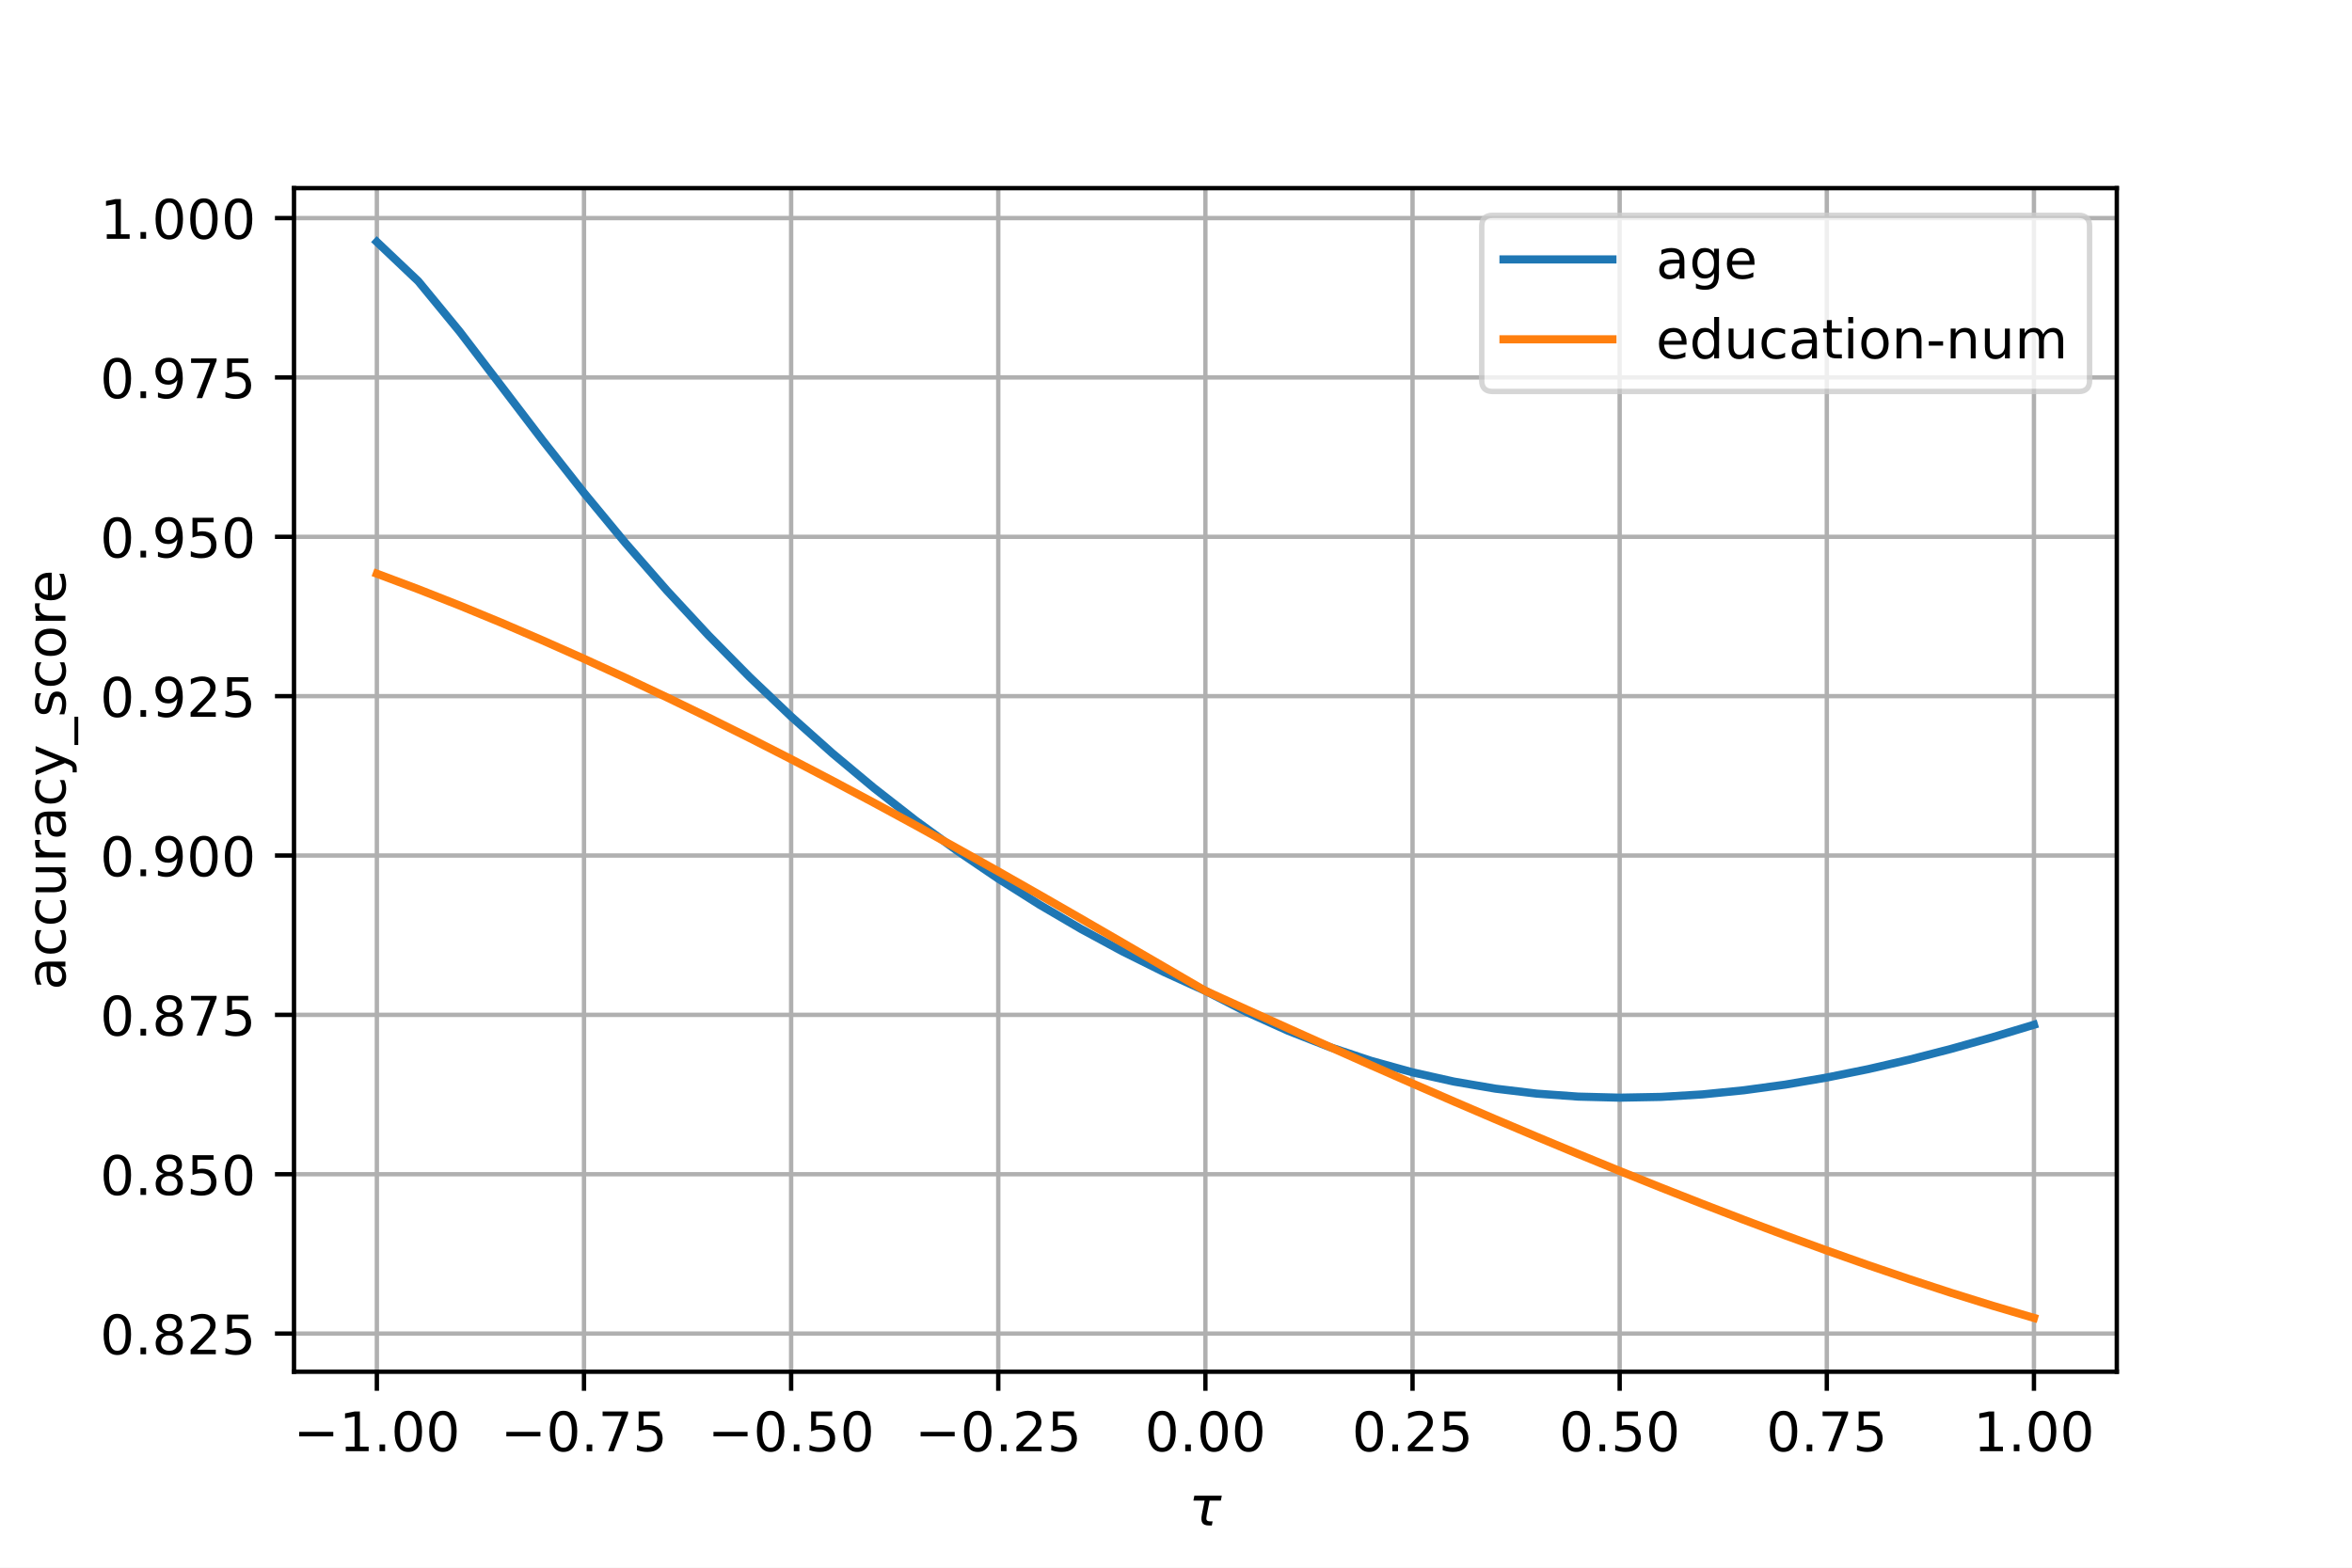
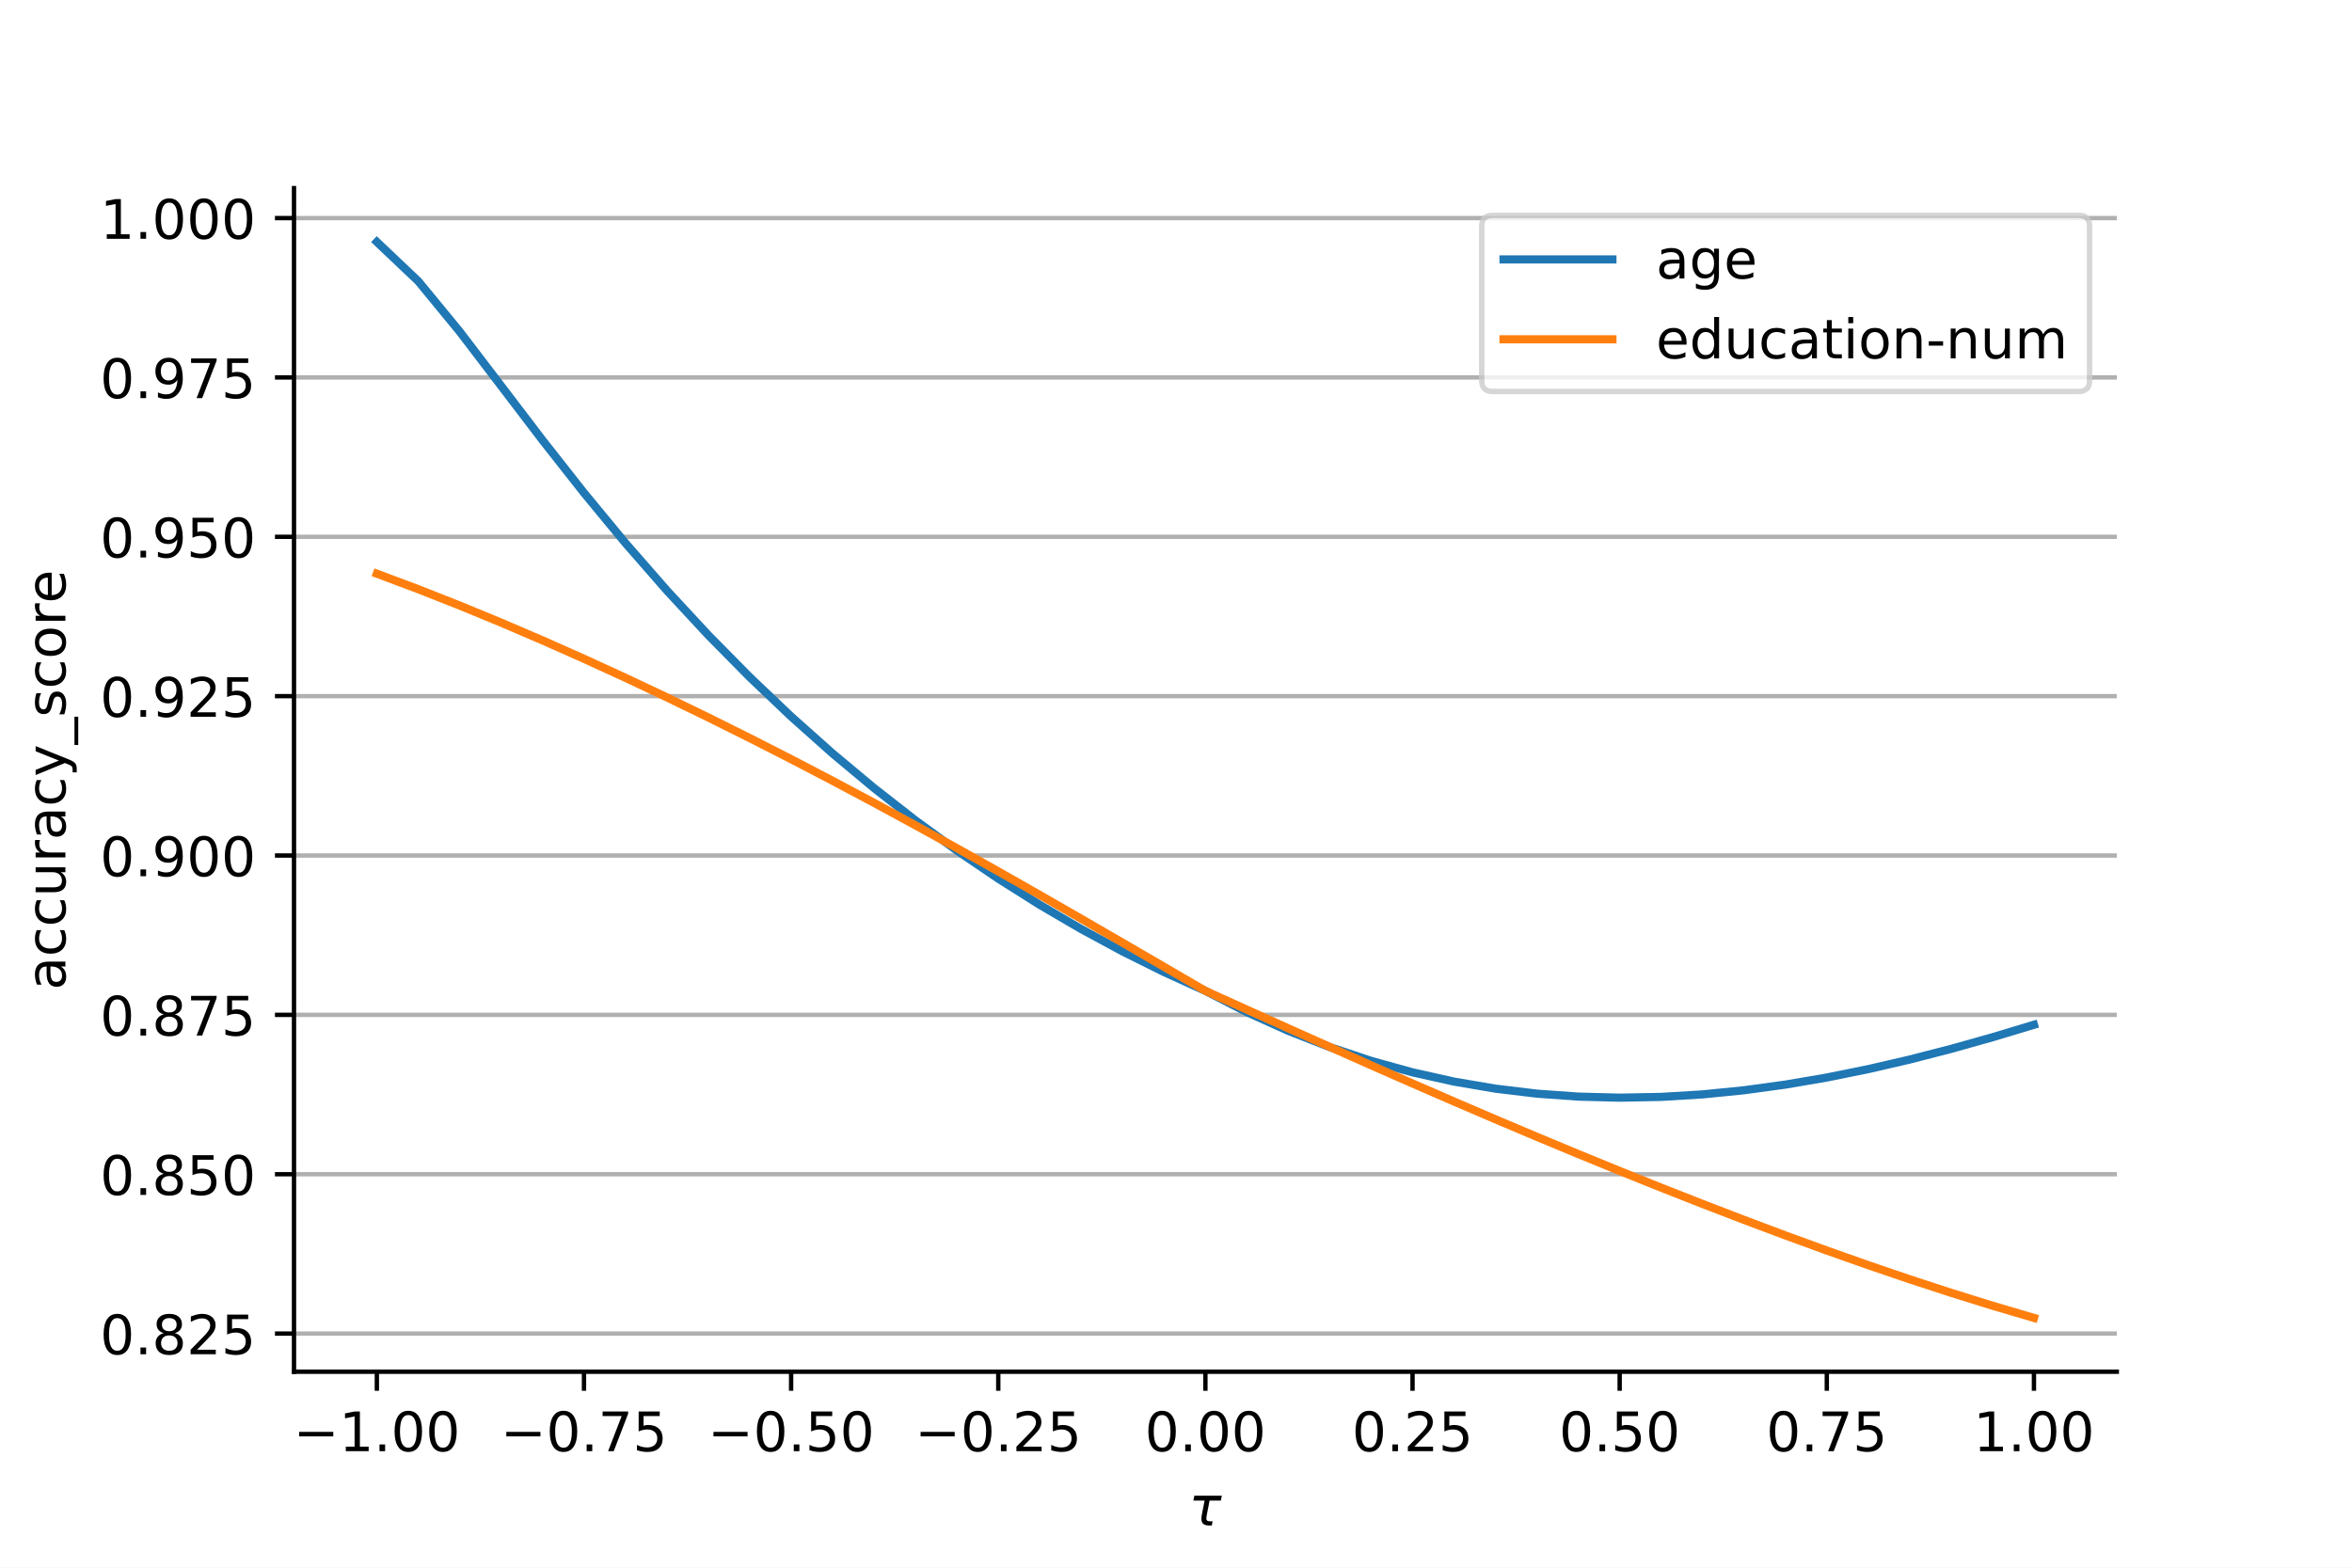
<svg xmlns="http://www.w3.org/2000/svg" xmlns:xlink="http://www.w3.org/1999/xlink" height="288pt" version="1.1" viewBox="0 0 432 288" width="432pt">
  <defs>
    <style type="text/css">
*{stroke-linecap:butt;stroke-linejoin:round;}
  </style>
  </defs>
  <g id="figure_1">
    <g id="patch_1">
      <path d="M 0 288  L 432 288  L 432 0  L 0 0  z " style="fill:#ffffff;" />
    </g>
    <g id="axes_1">
      <g id="patch_2">
        <path d="M 54 252  L 388.8 252  L 388.8 34.56  L 54 34.56  z " style="fill:#ffffff;" />
      </g>
      <g id="matplotlib.axis_1">
        <g id="xtick_1">
          <g id="line2d_1">
-             <path clip-path="url(#p602ab0ec31)" d="M 69.218 252  L 69.218 34.56  " style="fill:none;stroke:#b0b0b0;stroke-linecap:square;stroke-width:0.8;" />
-           </g>
-           <g id="line2d_2">
-             <defs>
-               <path d="M 0 0  L 0 3.5  " id="mac502d29f5" style="stroke:#000000;stroke-width:0.8;" />
-             </defs>
-             <g>
-               <use style="stroke:#000000;stroke-width:0.8;" x="69.218" xlink:href="#mac502d29f5" y="252" />
+             <defs>
+               <path d="M 0 0  L 0 3.5  " id="me58d176b94" style="stroke:#000000;stroke-width:0.8;" />
+             </defs>
+             <g>
+               <use style="stroke:#000000;stroke-width:0.8;" x="69.218" xlink:href="#me58d176b94" y="252" />
            </g>
          </g>
          <g id="text_1">
            <defs>
              <path d="M 10.594 35.5  L 73.188 35.5  L 73.188 27.203  L 10.594 27.203  z " id="DejaVuSans-8722" />
              <path d="M 12.406 8.297  L 28.516 8.297  L 28.516 63.922  L 10.984 60.406  L 10.984 69.391  L 28.422 72.906  L 38.281 72.906  L 38.281 8.297  L 54.391 8.297  L 54.391 0  L 12.406 0  z " id="DejaVuSans-49" />
              <path d="M 10.688 12.406  L 21 12.406  L 21 0  L 10.688 0  z " id="DejaVuSans-46" />
              <path d="M 31.781 66.406  Q 24.172 66.406 20.328 58.906  Q 16.5 51.422 16.5 36.375  Q 16.5 21.391 20.328 13.891  Q 24.172 6.391 31.781 6.391  Q 39.453 6.391 43.281 13.891  Q 47.125 21.391 47.125 36.375  Q 47.125 51.422 43.281 58.906  Q 39.453 66.406 31.781 66.406  z M 31.781 74.219  Q 44.047 74.219 50.516 64.516  Q 56.984 54.828 56.984 36.375  Q 56.984 17.969 50.516 8.266  Q 44.047 -1.422 31.781 -1.422  Q 19.531 -1.422 13.062 8.266  Q 6.594 17.969 6.594 36.375  Q 6.594 54.828 13.062 64.516  Q 19.531 74.219 31.781 74.219  z " id="DejaVuSans-48" />
            </defs>
            <g transform="translate(53.89553 266.5984)scale(0.1 -0.1)">
              <use xlink:href="#DejaVuSans-8722" />
              <use x="83.789" xlink:href="#DejaVuSans-49" />
              <use x="147.412" xlink:href="#DejaVuSans-46" />
              <use x="179.199" xlink:href="#DejaVuSans-48" />
              <use x="242.822" xlink:href="#DejaVuSans-48" />
            </g>
          </g>
        </g>
        <g id="xtick_2">
-           <g id="line2d_3">
-             <path clip-path="url(#p602ab0ec31)" d="M 107.264 252  L 107.264 34.56  " style="fill:none;stroke:#b0b0b0;stroke-linecap:square;stroke-width:0.8;" />
-           </g>
-           <g id="line2d_4">
-             <g>
-               <use style="stroke:#000000;stroke-width:0.8;" x="107.264" xlink:href="#mac502d29f5" y="252" />
+           <g id="line2d_2">
+             <g>
+               <use style="stroke:#000000;stroke-width:0.8;" x="107.264" xlink:href="#me58d176b94" y="252" />
            </g>
          </g>
          <g id="text_2">
            <defs>
              <path d="M 8.203 72.906  L 55.078 72.906  L 55.078 68.703  L 28.609 0  L 18.312 0  L 43.219 64.594  L 8.203 64.594  z " id="DejaVuSans-55" />
              <path d="M 10.797 72.906  L 49.516 72.906  L 49.516 64.594  L 19.828 64.594  L 19.828 46.734  Q 21.969 47.469 24.109 47.828  Q 26.266 48.188 28.422 48.188  Q 40.625 48.188 47.75 41.5  Q 54.891 34.812 54.891 23.391  Q 54.891 11.625 47.562 5.094  Q 40.234 -1.422 26.906 -1.422  Q 22.312 -1.422 17.547 -0.641  Q 12.797 0.141 7.719 1.703  L 7.719 11.625  Q 12.109 9.234 16.797 8.062  Q 21.484 6.891 26.703 6.891  Q 35.156 6.891 40.078 11.328  Q 45.016 15.766 45.016 23.391  Q 45.016 31 40.078 35.438  Q 35.156 39.891 26.703 39.891  Q 22.75 39.891 18.812 39.016  Q 14.891 38.141 10.797 36.281  z " id="DejaVuSans-53" />
            </defs>
            <g transform="translate(91.94098 266.5984)scale(0.1 -0.1)">
              <use xlink:href="#DejaVuSans-8722" />
              <use x="83.789" xlink:href="#DejaVuSans-48" />
              <use x="147.412" xlink:href="#DejaVuSans-46" />
              <use x="179.199" xlink:href="#DejaVuSans-55" />
              <use x="242.822" xlink:href="#DejaVuSans-53" />
            </g>
          </g>
        </g>
        <g id="xtick_3">
-           <g id="line2d_5">
-             <path clip-path="url(#p602ab0ec31)" d="M 145.309 252  L 145.309 34.56  " style="fill:none;stroke:#b0b0b0;stroke-linecap:square;stroke-width:0.8;" />
-           </g>
-           <g id="line2d_6">
-             <g>
-               <use style="stroke:#000000;stroke-width:0.8;" x="145.309" xlink:href="#mac502d29f5" y="252" />
+           <g id="line2d_3">
+             <g>
+               <use style="stroke:#000000;stroke-width:0.8;" x="145.309" xlink:href="#me58d176b94" y="252" />
            </g>
          </g>
          <g id="text_3">
            <g transform="translate(129.9864 266.5984)scale(0.1 -0.1)">
              <use xlink:href="#DejaVuSans-8722" />
              <use x="83.789" xlink:href="#DejaVuSans-48" />
              <use x="147.412" xlink:href="#DejaVuSans-46" />
              <use x="179.199" xlink:href="#DejaVuSans-53" />
              <use x="242.822" xlink:href="#DejaVuSans-48" />
            </g>
          </g>
        </g>
        <g id="xtick_4">
-           <g id="line2d_7">
-             <path clip-path="url(#p602ab0ec31)" d="M 183.355 252  L 183.355 34.56  " style="fill:none;stroke:#b0b0b0;stroke-linecap:square;stroke-width:0.8;" />
-           </g>
-           <g id="line2d_8">
-             <g>
-               <use style="stroke:#000000;stroke-width:0.8;" x="183.355" xlink:href="#mac502d29f5" y="252" />
+           <g id="line2d_4">
+             <g>
+               <use style="stroke:#000000;stroke-width:0.8;" x="183.355" xlink:href="#me58d176b94" y="252" />
            </g>
          </g>
          <g id="text_4">
            <defs>
              <path d="M 19.188 8.297  L 53.609 8.297  L 53.609 0  L 7.328 0  L 7.328 8.297  Q 12.938 14.109 22.625 23.891  Q 32.328 33.688 34.812 36.531  Q 39.547 41.844 41.422 45.531  Q 43.312 49.219 43.312 52.781  Q 43.312 58.594 39.234 62.25  Q 35.156 65.922 28.609 65.922  Q 23.969 65.922 18.812 64.312  Q 13.672 62.703 7.812 59.422  L 7.812 69.391  Q 13.766 71.781 18.938 73  Q 24.125 74.219 28.422 74.219  Q 39.75 74.219 46.484 68.547  Q 53.219 62.891 53.219 53.422  Q 53.219 48.922 51.531 44.891  Q 49.859 40.875 45.406 35.406  Q 44.188 33.984 37.641 27.219  Q 31.109 20.453 19.188 8.297  z " id="DejaVuSans-50" />
            </defs>
            <g transform="translate(168.0319 266.5984)scale(0.1 -0.1)">
              <use xlink:href="#DejaVuSans-8722" />
              <use x="83.789" xlink:href="#DejaVuSans-48" />
              <use x="147.412" xlink:href="#DejaVuSans-46" />
              <use x="179.199" xlink:href="#DejaVuSans-50" />
              <use x="242.822" xlink:href="#DejaVuSans-53" />
            </g>
          </g>
        </g>
        <g id="xtick_5">
-           <g id="line2d_9">
-             <path clip-path="url(#p602ab0ec31)" d="M 221.4 252  L 221.4 34.56  " style="fill:none;stroke:#b0b0b0;stroke-linecap:square;stroke-width:0.8;" />
-           </g>
-           <g id="line2d_10">
-             <g>
-               <use style="stroke:#000000;stroke-width:0.8;" x="221.4" xlink:href="#mac502d29f5" y="252" />
+           <g id="line2d_5">
+             <g>
+               <use style="stroke:#000000;stroke-width:0.8;" x="221.4" xlink:href="#me58d176b94" y="252" />
            </g>
          </g>
          <g id="text_5">
            <g transform="translate(210.2672 266.5984)scale(0.1 -0.1)">
              <use xlink:href="#DejaVuSans-48" />
              <use x="63.623" xlink:href="#DejaVuSans-46" />
              <use x="95.41" xlink:href="#DejaVuSans-48" />
              <use x="159.033" xlink:href="#DejaVuSans-48" />
            </g>
          </g>
        </g>
        <g id="xtick_6">
-           <g id="line2d_11">
-             <path clip-path="url(#p602ab0ec31)" d="M 259.445 252  L 259.445 34.56  " style="fill:none;stroke:#b0b0b0;stroke-linecap:square;stroke-width:0.8;" />
-           </g>
-           <g id="line2d_12">
-             <g>
-               <use style="stroke:#000000;stroke-width:0.8;" x="259.445" xlink:href="#mac502d29f5" y="252" />
+           <g id="line2d_6">
+             <g>
+               <use style="stroke:#000000;stroke-width:0.8;" x="259.445" xlink:href="#me58d176b94" y="252" />
            </g>
          </g>
          <g id="text_6">
            <g transform="translate(248.3126 266.5984)scale(0.1 -0.1)">
              <use xlink:href="#DejaVuSans-48" />
              <use x="63.623" xlink:href="#DejaVuSans-46" />
              <use x="95.41" xlink:href="#DejaVuSans-50" />
              <use x="159.033" xlink:href="#DejaVuSans-53" />
            </g>
          </g>
        </g>
        <g id="xtick_7">
-           <g id="line2d_13">
-             <path clip-path="url(#p602ab0ec31)" d="M 297.491 252  L 297.491 34.56  " style="fill:none;stroke:#b0b0b0;stroke-linecap:square;stroke-width:0.8;" />
-           </g>
-           <g id="line2d_14">
-             <g>
-               <use style="stroke:#000000;stroke-width:0.8;" x="297.491" xlink:href="#mac502d29f5" y="252" />
+           <g id="line2d_7">
+             <g>
+               <use style="stroke:#000000;stroke-width:0.8;" x="297.491" xlink:href="#me58d176b94" y="252" />
            </g>
          </g>
          <g id="text_7">
            <g transform="translate(286.3581 266.5984)scale(0.1 -0.1)">
              <use xlink:href="#DejaVuSans-48" />
              <use x="63.623" xlink:href="#DejaVuSans-46" />
              <use x="95.41" xlink:href="#DejaVuSans-53" />
              <use x="159.033" xlink:href="#DejaVuSans-48" />
            </g>
          </g>
        </g>
        <g id="xtick_8">
-           <g id="line2d_15">
-             <path clip-path="url(#p602ab0ec31)" d="M 335.536 252  L 335.536 34.56  " style="fill:none;stroke:#b0b0b0;stroke-linecap:square;stroke-width:0.8;" />
-           </g>
-           <g id="line2d_16">
-             <g>
-               <use style="stroke:#000000;stroke-width:0.8;" x="335.536" xlink:href="#mac502d29f5" y="252" />
+           <g id="line2d_8">
+             <g>
+               <use style="stroke:#000000;stroke-width:0.8;" x="335.536" xlink:href="#me58d176b94" y="252" />
            </g>
          </g>
          <g id="text_8">
            <g transform="translate(324.4036 266.5984)scale(0.1 -0.1)">
              <use xlink:href="#DejaVuSans-48" />
              <use x="63.623" xlink:href="#DejaVuSans-46" />
              <use x="95.41" xlink:href="#DejaVuSans-55" />
              <use x="159.033" xlink:href="#DejaVuSans-53" />
            </g>
          </g>
        </g>
        <g id="xtick_9">
-           <g id="line2d_17">
-             <path clip-path="url(#p602ab0ec31)" d="M 373.582 252  L 373.582 34.56  " style="fill:none;stroke:#b0b0b0;stroke-linecap:square;stroke-width:0.8;" />
-           </g>
-           <g id="line2d_18">
-             <g>
-               <use style="stroke:#000000;stroke-width:0.8;" x="373.582" xlink:href="#mac502d29f5" y="252" />
+           <g id="line2d_9">
+             <g>
+               <use style="stroke:#000000;stroke-width:0.8;" x="373.582" xlink:href="#me58d176b94" y="252" />
            </g>
          </g>
          <g id="text_9">
            <g transform="translate(362.449 266.5984)scale(0.1 -0.1)">
              <use xlink:href="#DejaVuSans-49" />
              <use x="63.623" xlink:href="#DejaVuSans-46" />
              <use x="95.41" xlink:href="#DejaVuSans-48" />
              <use x="159.033" xlink:href="#DejaVuSans-48" />
            </g>
          </g>
        </g>
        <g id="text_10">
          <defs>
            <path d="M 32.859 9.969  Q 34.188 7.625 39.453 7.625  L 43.75 7.625  L 42.281 0  L 36.922 0  Q 28.125 0 25 4.688  Q 21.922 9.469 23.969 19.828  L 29 45.703  L 8.453 45.703  L 10.203 54.688  L 60.641 54.688  L 58.891 45.703  L 38.188 45.703  L 33.016 19.281  Q 31.641 12.203 32.859 9.969  z " id="DejaVuSans-Oblique-964" />
          </defs>
          <g transform="translate(218.35 280.2766)scale(0.1 -0.1)">
            <use transform="translate(0 0.3125)" xlink:href="#DejaVuSans-Oblique-964" />
          </g>
        </g>
      </g>
      <g id="matplotlib.axis_2">
        <g id="ytick_1">
-           <g id="line2d_19">
-             <path clip-path="url(#p602ab0ec31)" d="M 54 244.992  L 388.8 244.992  " style="fill:none;stroke:#b0b0b0;stroke-linecap:square;stroke-width:0.8;" />
-           </g>
-           <g id="line2d_20">
-             <defs>
-               <path d="M 0 0  L -3.5 0  " id="mdc03688315" style="stroke:#000000;stroke-width:0.8;" />
-             </defs>
-             <g>
-               <use style="stroke:#000000;stroke-width:0.8;" x="54" xlink:href="#mdc03688315" y="244.992" />
+           <g id="line2d_10">
+             <path clip-path="url(#p23a67d4617)" d="M 54 244.992  L 388.8 244.992  " style="fill:none;stroke:#b0b0b0;stroke-linecap:square;stroke-width:0.8;" />
+           </g>
+           <g id="line2d_11">
+             <defs>
+               <path d="M 0 0  L -3.5 0  " id="m48cb833891" style="stroke:#000000;stroke-width:0.8;" />
+             </defs>
+             <g>
+               <use style="stroke:#000000;stroke-width:0.8;" x="54" xlink:href="#m48cb833891" y="244.992" />
            </g>
          </g>
          <g id="text_11">
            <defs>
              <path d="M 31.781 34.625  Q 24.75 34.625 20.719 30.859  Q 16.703 27.094 16.703 20.516  Q 16.703 13.922 20.719 10.156  Q 24.75 6.391 31.781 6.391  Q 38.812 6.391 42.859 10.172  Q 46.922 13.969 46.922 20.516  Q 46.922 27.094 42.891 30.859  Q 38.875 34.625 31.781 34.625  z M 21.922 38.812  Q 15.578 40.375 12.031 44.719  Q 8.5 49.078 8.5 55.328  Q 8.5 64.062 14.719 69.141  Q 20.953 74.219 31.781 74.219  Q 42.672 74.219 48.875 69.141  Q 55.078 64.062 55.078 55.328  Q 55.078 49.078 51.531 44.719  Q 48 40.375 41.703 38.812  Q 48.828 37.156 52.797 32.312  Q 56.781 27.484 56.781 20.516  Q 56.781 9.906 50.312 4.234  Q 43.844 -1.422 31.781 -1.422  Q 19.734 -1.422 13.25 4.234  Q 6.781 9.906 6.781 20.516  Q 6.781 27.484 10.781 32.312  Q 14.797 37.156 21.922 38.812  z M 18.312 54.391  Q 18.312 48.734 21.844 45.562  Q 25.391 42.391 31.781 42.391  Q 38.141 42.391 41.719 45.562  Q 45.312 48.734 45.312 54.391  Q 45.312 60.062 41.719 63.234  Q 38.141 66.406 31.781 66.406  Q 25.391 66.406 21.844 63.234  Q 18.312 60.062 18.312 54.391  z " id="DejaVuSans-56" />
            </defs>
            <g transform="translate(18.37187 248.7913)scale(0.1 -0.1)">
              <use xlink:href="#DejaVuSans-48" />
              <use x="63.623" xlink:href="#DejaVuSans-46" />
              <use x="95.41" xlink:href="#DejaVuSans-56" />
              <use x="159.033" xlink:href="#DejaVuSans-50" />
              <use x="222.656" xlink:href="#DejaVuSans-53" />
            </g>
          </g>
        </g>
        <g id="ytick_2">
-           <g id="line2d_21">
-             <path clip-path="url(#p602ab0ec31)" d="M 54 215.717  L 388.8 215.717  " style="fill:none;stroke:#b0b0b0;stroke-linecap:square;stroke-width:0.8;" />
-           </g>
-           <g id="line2d_22">
-             <g>
-               <use style="stroke:#000000;stroke-width:0.8;" x="54" xlink:href="#mdc03688315" y="215.717" />
+           <g id="line2d_12">
+             <path clip-path="url(#p23a67d4617)" d="M 54 215.717  L 388.8 215.717  " style="fill:none;stroke:#b0b0b0;stroke-linecap:square;stroke-width:0.8;" />
+           </g>
+           <g id="line2d_13">
+             <g>
+               <use style="stroke:#000000;stroke-width:0.8;" x="54" xlink:href="#m48cb833891" y="215.717" />
            </g>
          </g>
          <g id="text_12">
            <g transform="translate(18.37187 219.5159)scale(0.1 -0.1)">
              <use xlink:href="#DejaVuSans-48" />
              <use x="63.623" xlink:href="#DejaVuSans-46" />
              <use x="95.41" xlink:href="#DejaVuSans-56" />
              <use x="159.033" xlink:href="#DejaVuSans-53" />
              <use x="222.656" xlink:href="#DejaVuSans-48" />
            </g>
          </g>
        </g>
        <g id="ytick_3">
-           <g id="line2d_23">
-             <path clip-path="url(#p602ab0ec31)" d="M 54 186.441  L 388.8 186.441  " style="fill:none;stroke:#b0b0b0;stroke-linecap:square;stroke-width:0.8;" />
-           </g>
-           <g id="line2d_24">
-             <g>
-               <use style="stroke:#000000;stroke-width:0.8;" x="54" xlink:href="#mdc03688315" y="186.441" />
+           <g id="line2d_14">
+             <path clip-path="url(#p23a67d4617)" d="M 54 186.441  L 388.8 186.441  " style="fill:none;stroke:#b0b0b0;stroke-linecap:square;stroke-width:0.8;" />
+           </g>
+           <g id="line2d_15">
+             <g>
+               <use style="stroke:#000000;stroke-width:0.8;" x="54" xlink:href="#m48cb833891" y="186.441" />
            </g>
          </g>
          <g id="text_13">
            <g transform="translate(18.37187 190.2404)scale(0.1 -0.1)">
              <use xlink:href="#DejaVuSans-48" />
              <use x="63.623" xlink:href="#DejaVuSans-46" />
              <use x="95.41" xlink:href="#DejaVuSans-56" />
              <use x="159.033" xlink:href="#DejaVuSans-55" />
              <use x="222.656" xlink:href="#DejaVuSans-53" />
            </g>
          </g>
        </g>
        <g id="ytick_4">
-           <g id="line2d_25">
-             <path clip-path="url(#p602ab0ec31)" d="M 54 157.166  L 388.8 157.166  " style="fill:none;stroke:#b0b0b0;stroke-linecap:square;stroke-width:0.8;" />
-           </g>
-           <g id="line2d_26">
-             <g>
-               <use style="stroke:#000000;stroke-width:0.8;" x="54" xlink:href="#mdc03688315" y="157.166" />
+           <g id="line2d_16">
+             <path clip-path="url(#p23a67d4617)" d="M 54 157.166  L 388.8 157.166  " style="fill:none;stroke:#b0b0b0;stroke-linecap:square;stroke-width:0.8;" />
+           </g>
+           <g id="line2d_17">
+             <g>
+               <use style="stroke:#000000;stroke-width:0.8;" x="54" xlink:href="#m48cb833891" y="157.166" />
            </g>
          </g>
          <g id="text_14">
            <defs>
              <path d="M 10.984 1.516  L 10.984 10.5  Q 14.703 8.734 18.5 7.812  Q 22.312 6.891 25.984 6.891  Q 35.75 6.891 40.891 13.453  Q 46.047 20.016 46.781 33.406  Q 43.953 29.203 39.594 26.953  Q 35.25 24.703 29.984 24.703  Q 19.047 24.703 12.672 31.312  Q 6.297 37.938 6.297 49.422  Q 6.297 60.641 12.938 67.422  Q 19.578 74.219 30.609 74.219  Q 43.266 74.219 49.922 64.516  Q 56.594 54.828 56.594 36.375  Q 56.594 19.141 48.406 8.859  Q 40.234 -1.422 26.422 -1.422  Q 22.703 -1.422 18.891 -0.688  Q 15.094 0.047 10.984 1.516  z M 30.609 32.422  Q 37.25 32.422 41.125 36.953  Q 45.016 41.5 45.016 49.422  Q 45.016 57.281 41.125 61.844  Q 37.25 66.406 30.609 66.406  Q 23.969 66.406 20.094 61.844  Q 16.219 57.281 16.219 49.422  Q 16.219 41.5 20.094 36.953  Q 23.969 32.422 30.609 32.422  z " id="DejaVuSans-57" />
            </defs>
            <g transform="translate(18.37187 160.9649)scale(0.1 -0.1)">
              <use xlink:href="#DejaVuSans-48" />
              <use x="63.623" xlink:href="#DejaVuSans-46" />
              <use x="95.41" xlink:href="#DejaVuSans-57" />
              <use x="159.033" xlink:href="#DejaVuSans-48" />
              <use x="222.656" xlink:href="#DejaVuSans-48" />
            </g>
          </g>
        </g>
        <g id="ytick_5">
-           <g id="line2d_27">
-             <path clip-path="url(#p602ab0ec31)" d="M 54 127.89  L 388.8 127.89  " style="fill:none;stroke:#b0b0b0;stroke-linecap:square;stroke-width:0.8;" />
-           </g>
-           <g id="line2d_28">
-             <g>
-               <use style="stroke:#000000;stroke-width:0.8;" x="54" xlink:href="#mdc03688315" y="127.89" />
+           <g id="line2d_18">
+             <path clip-path="url(#p23a67d4617)" d="M 54 127.89  L 388.8 127.89  " style="fill:none;stroke:#b0b0b0;stroke-linecap:square;stroke-width:0.8;" />
+           </g>
+           <g id="line2d_19">
+             <g>
+               <use style="stroke:#000000;stroke-width:0.8;" x="54" xlink:href="#m48cb833891" y="127.89" />
            </g>
          </g>
          <g id="text_15">
            <g transform="translate(18.37187 131.6895)scale(0.1 -0.1)">
              <use xlink:href="#DejaVuSans-48" />
              <use x="63.623" xlink:href="#DejaVuSans-46" />
              <use x="95.41" xlink:href="#DejaVuSans-57" />
              <use x="159.033" xlink:href="#DejaVuSans-50" />
              <use x="222.656" xlink:href="#DejaVuSans-53" />
            </g>
          </g>
        </g>
        <g id="ytick_6">
-           <g id="line2d_29">
-             <path clip-path="url(#p602ab0ec31)" d="M 54 98.615  L 388.8 98.615  " style="fill:none;stroke:#b0b0b0;stroke-linecap:square;stroke-width:0.8;" />
-           </g>
-           <g id="line2d_30">
-             <g>
-               <use style="stroke:#000000;stroke-width:0.8;" x="54" xlink:href="#mdc03688315" y="98.615" />
+           <g id="line2d_20">
+             <path clip-path="url(#p23a67d4617)" d="M 54 98.615  L 388.8 98.615  " style="fill:none;stroke:#b0b0b0;stroke-linecap:square;stroke-width:0.8;" />
+           </g>
+           <g id="line2d_21">
+             <g>
+               <use style="stroke:#000000;stroke-width:0.8;" x="54" xlink:href="#m48cb833891" y="98.615" />
            </g>
          </g>
          <g id="text_16">
            <g transform="translate(18.37187 102.414)scale(0.1 -0.1)">
              <use xlink:href="#DejaVuSans-48" />
              <use x="63.623" xlink:href="#DejaVuSans-46" />
              <use x="95.41" xlink:href="#DejaVuSans-57" />
              <use x="159.033" xlink:href="#DejaVuSans-53" />
              <use x="222.656" xlink:href="#DejaVuSans-48" />
            </g>
          </g>
        </g>
        <g id="ytick_7">
-           <g id="line2d_31">
-             <path clip-path="url(#p602ab0ec31)" d="M 54 69.339  L 388.8 69.339  " style="fill:none;stroke:#b0b0b0;stroke-linecap:square;stroke-width:0.8;" />
-           </g>
-           <g id="line2d_32">
-             <g>
-               <use style="stroke:#000000;stroke-width:0.8;" x="54" xlink:href="#mdc03688315" y="69.339" />
+           <g id="line2d_22">
+             <path clip-path="url(#p23a67d4617)" d="M 54 69.339  L 388.8 69.339  " style="fill:none;stroke:#b0b0b0;stroke-linecap:square;stroke-width:0.8;" />
+           </g>
+           <g id="line2d_23">
+             <g>
+               <use style="stroke:#000000;stroke-width:0.8;" x="54" xlink:href="#m48cb833891" y="69.339" />
            </g>
          </g>
          <g id="text_17">
            <g transform="translate(18.37187 73.13855)scale(0.1 -0.1)">
              <use xlink:href="#DejaVuSans-48" />
              <use x="63.623" xlink:href="#DejaVuSans-46" />
              <use x="95.41" xlink:href="#DejaVuSans-57" />
              <use x="159.033" xlink:href="#DejaVuSans-55" />
              <use x="222.656" xlink:href="#DejaVuSans-53" />
            </g>
          </g>
        </g>
        <g id="ytick_8">
-           <g id="line2d_33">
-             <path clip-path="url(#p602ab0ec31)" d="M 54 40.064  L 388.8 40.064  " style="fill:none;stroke:#b0b0b0;stroke-linecap:square;stroke-width:0.8;" />
-           </g>
-           <g id="line2d_34">
-             <g>
-               <use style="stroke:#000000;stroke-width:0.8;" x="54" xlink:href="#mdc03688315" y="40.064" />
+           <g id="line2d_24">
+             <path clip-path="url(#p23a67d4617)" d="M 54 40.064  L 388.8 40.064  " style="fill:none;stroke:#b0b0b0;stroke-linecap:square;stroke-width:0.8;" />
+           </g>
+           <g id="line2d_25">
+             <g>
+               <use style="stroke:#000000;stroke-width:0.8;" x="54" xlink:href="#m48cb833891" y="40.064" />
            </g>
          </g>
          <g id="text_18">
            <g transform="translate(18.37187 43.86309)scale(0.1 -0.1)">
              <use xlink:href="#DejaVuSans-49" />
              <use x="63.623" xlink:href="#DejaVuSans-46" />
              <use x="95.41" xlink:href="#DejaVuSans-48" />
              <use x="159.033" xlink:href="#DejaVuSans-48" />
              <use x="222.656" xlink:href="#DejaVuSans-48" />
            </g>
          </g>
        </g>
        <g id="text_19">
          <defs>
            <path d="M 34.281 27.484  Q 23.391 27.484 19.188 25  Q 14.984 22.516 14.984 16.5  Q 14.984 11.719 18.141 8.906  Q 21.297 6.109 26.703 6.109  Q 34.188 6.109 38.703 11.406  Q 43.219 16.703 43.219 25.484  L 43.219 27.484  z M 52.203 31.203  L 52.203 0  L 43.219 0  L 43.219 8.297  Q 40.141 3.328 35.547 0.953  Q 30.953 -1.422 24.312 -1.422  Q 15.922 -1.422 10.953 3.297  Q 6 8.016 6 15.922  Q 6 25.141 12.172 29.828  Q 18.359 34.516 30.609 34.516  L 43.219 34.516  L 43.219 35.406  Q 43.219 41.609 39.141 45  Q 35.062 48.391 27.688 48.391  Q 23 48.391 18.547 47.266  Q 14.109 46.141 10.016 43.891  L 10.016 52.203  Q 14.938 54.109 19.578 55.047  Q 24.219 56 28.609 56  Q 40.484 56 46.344 49.844  Q 52.203 43.703 52.203 31.203  z " id="DejaVuSans-97" />
            <path d="M 48.781 52.594  L 48.781 44.188  Q 44.969 46.297 41.141 47.344  Q 37.312 48.391 33.406 48.391  Q 24.656 48.391 19.812 42.844  Q 14.984 37.312 14.984 27.297  Q 14.984 17.281 19.812 11.734  Q 24.656 6.203 33.406 6.203  Q 37.312 6.203 41.141 7.25  Q 44.969 8.297 48.781 10.406  L 48.781 2.094  Q 45.016 0.344 40.984 -0.531  Q 36.969 -1.422 32.422 -1.422  Q 20.062 -1.422 12.781 6.344  Q 5.516 14.109 5.516 27.297  Q 5.516 40.672 12.859 48.328  Q 20.219 56 33.016 56  Q 37.156 56 41.109 55.141  Q 45.062 54.297 48.781 52.594  z " id="DejaVuSans-99" />
            <path d="M 8.5 21.578  L 8.5 54.688  L 17.484 54.688  L 17.484 21.922  Q 17.484 14.156 20.5 10.266  Q 23.531 6.391 29.594 6.391  Q 36.859 6.391 41.078 11.031  Q 45.312 15.672 45.312 23.688  L 45.312 54.688  L 54.297 54.688  L 54.297 0  L 45.312 0  L 45.312 8.406  Q 42.047 3.422 37.719 1  Q 33.406 -1.422 27.688 -1.422  Q 18.266 -1.422 13.375 4.438  Q 8.5 10.297 8.5 21.578  z M 31.109 56  z " id="DejaVuSans-117" />
            <path d="M 41.109 46.297  Q 39.594 47.172 37.812 47.578  Q 36.031 48 33.891 48  Q 26.266 48 22.188 43.047  Q 18.109 38.094 18.109 28.812  L 18.109 0  L 9.078 0  L 9.078 54.688  L 18.109 54.688  L 18.109 46.188  Q 20.953 51.172 25.484 53.578  Q 30.031 56 36.531 56  Q 37.453 56 38.578 55.875  Q 39.703 55.766 41.062 55.516  z " id="DejaVuSans-114" />
            <path d="M 32.172 -5.078  Q 28.375 -14.844 24.75 -17.812  Q 21.141 -20.797 15.094 -20.797  L 7.906 -20.797  L 7.906 -13.281  L 13.188 -13.281  Q 16.891 -13.281 18.938 -11.516  Q 21 -9.766 23.484 -3.219  L 25.094 0.875  L 2.984 54.688  L 12.5 54.688  L 29.594 11.922  L 46.688 54.688  L 56.203 54.688  z " id="DejaVuSans-121" />
            <path d="M 50.984 -16.609  L 50.984 -23.578  L -0.984 -23.578  L -0.984 -16.609  z " id="DejaVuSans-95" />
            <path d="M 44.281 53.078  L 44.281 44.578  Q 40.484 46.531 36.375 47.5  Q 32.281 48.484 27.875 48.484  Q 21.188 48.484 17.844 46.438  Q 14.5 44.391 14.5 40.281  Q 14.5 37.156 16.891 35.375  Q 19.281 33.594 26.516 31.984  L 29.594 31.297  Q 39.156 29.25 43.188 25.516  Q 47.219 21.781 47.219 15.094  Q 47.219 7.469 41.188 3.016  Q 35.156 -1.422 24.609 -1.422  Q 20.219 -1.422 15.453 -0.562  Q 10.688 0.297 5.422 2  L 5.422 11.281  Q 10.406 8.688 15.234 7.391  Q 20.062 6.109 24.812 6.109  Q 31.156 6.109 34.562 8.281  Q 37.984 10.453 37.984 14.406  Q 37.984 18.062 35.516 20.016  Q 33.062 21.969 24.703 23.781  L 21.578 24.516  Q 13.234 26.266 9.516 29.906  Q 5.812 33.547 5.812 39.891  Q 5.812 47.609 11.281 51.797  Q 16.75 56 26.812 56  Q 31.781 56 36.172 55.266  Q 40.578 54.547 44.281 53.078  z " id="DejaVuSans-115" />
            <path d="M 30.609 48.391  Q 23.391 48.391 19.188 42.75  Q 14.984 37.109 14.984 27.297  Q 14.984 17.484 19.156 11.844  Q 23.344 6.203 30.609 6.203  Q 37.797 6.203 41.984 11.859  Q 46.188 17.531 46.188 27.297  Q 46.188 37.016 41.984 42.703  Q 37.797 48.391 30.609 48.391  z M 30.609 56  Q 42.328 56 49.016 48.375  Q 55.719 40.766 55.719 27.297  Q 55.719 13.875 49.016 6.219  Q 42.328 -1.422 30.609 -1.422  Q 18.844 -1.422 12.172 6.219  Q 5.516 13.875 5.516 27.297  Q 5.516 40.766 12.172 48.375  Q 18.844 56 30.609 56  z " id="DejaVuSans-111" />
            <path d="M 56.203 29.594  L 56.203 25.203  L 14.891 25.203  Q 15.484 15.922 20.484 11.062  Q 25.484 6.203 34.422 6.203  Q 39.594 6.203 44.453 7.469  Q 49.312 8.734 54.109 11.281  L 54.109 2.781  Q 49.266 0.734 44.188 -0.344  Q 39.109 -1.422 33.891 -1.422  Q 20.797 -1.422 13.156 6.188  Q 5.516 13.812 5.516 26.812  Q 5.516 40.234 12.766 48.109  Q 20.016 56 32.328 56  Q 43.359 56 49.781 48.891  Q 56.203 41.797 56.203 29.594  z M 47.219 32.234  Q 47.125 39.594 43.094 43.984  Q 39.062 48.391 32.422 48.391  Q 24.906 48.391 20.391 44.141  Q 15.875 39.891 15.188 32.172  z " id="DejaVuSans-101" />
          </defs>
          <g transform="translate(12.01406 181.8831)rotate(-90)scale(0.1 -0.1)">
            <use xlink:href="#DejaVuSans-97" />
            <use x="61.279" xlink:href="#DejaVuSans-99" />
            <use x="116.26" xlink:href="#DejaVuSans-99" />
            <use x="171.24" xlink:href="#DejaVuSans-117" />
            <use x="234.619" xlink:href="#DejaVuSans-114" />
            <use x="275.732" xlink:href="#DejaVuSans-97" />
            <use x="337.012" xlink:href="#DejaVuSans-99" />
            <use x="391.992" xlink:href="#DejaVuSans-121" />
            <use x="451.172" xlink:href="#DejaVuSans-95" />
            <use x="501.172" xlink:href="#DejaVuSans-115" />
            <use x="553.271" xlink:href="#DejaVuSans-99" />
            <use x="608.252" xlink:href="#DejaVuSans-111" />
            <use x="669.434" xlink:href="#DejaVuSans-114" />
            <use x="710.516" xlink:href="#DejaVuSans-101" />
          </g>
        </g>
      </g>
-       <g id="line2d_35">
-         <path clip-path="url(#p602ab0ec31)" d="M 69.218 44.444  L 76.827 51.661  L 84.436 60.918  L 92.045 70.892  L 99.655 80.877  L 107.264 90.545  L 114.873 99.76  L 122.482 108.474  L 130.091 116.681  L 137.7 124.393  L 145.309 131.631  L 152.918 138.414  L 160.527 144.766  L 168.136 150.705  L 175.745 156.25  L 183.355 161.417  L 190.964 166.22  L 198.573 170.672  L 206.182 174.786  L 213.791 178.57  L 221.4 182.036  L 229.009 185.941  L 236.618 189.375  L 244.227 192.353  L 251.836 194.891  L 259.445 197.001  L 267.055 198.698  L 274.664 199.997  L 282.273 200.912  L 289.882 201.458  L 297.491 201.653  L 305.1 201.511  L 312.709 201.052  L 320.318 200.293  L 327.927 199.253  L 335.536 197.953  L 343.145 196.412  L 350.755 194.651  L 358.364 192.691  L 365.973 190.553  L 373.582 188.259  " style="fill:none;stroke:#1f77b4;stroke-linecap:square;stroke-width:1.5;" />
-       </g>
-       <g id="line2d_36">
-         <path clip-path="url(#p602ab0ec31)" d="M 69.218 105.392  L 76.827 108.246  L 84.436 111.247  L 92.045 114.385  L 99.655 117.647  L 107.264 121.026  L 114.873 124.515  L 122.482 128.109  L 130.091 131.801  L 137.7 135.589  L 145.309 139.469  L 152.918 143.436  L 160.527 147.486  L 168.136 151.615  L 175.745 155.817  L 183.355 160.085  L 190.964 164.41  L 198.573 168.781  L 206.182 173.186  L 213.791 177.61  L 221.4 182.036  L 229.009 185.483  L 236.618 188.915  L 244.227 192.323  L 251.836 195.704  L 259.445 199.05  L 267.055 202.357  L 274.664 205.622  L 282.273 208.84  L 289.882 212.008  L 297.491 215.123  L 305.1 218.18  L 312.709 221.175  L 320.318 224.103  L 327.927 226.959  L 335.536 229.735  L 343.145 232.424  L 350.755 235.016  L 358.364 237.502  L 365.973 239.872  L 373.582 242.116  " style="fill:none;stroke:#ff7f0e;stroke-linecap:square;stroke-width:1.5;" />
+       <g id="line2d_26">
+         <path clip-path="url(#p23a67d4617)" d="M 69.218 44.444  L 76.827 51.661  L 84.436 60.918  L 92.045 70.892  L 99.655 80.877  L 107.264 90.545  L 114.873 99.76  L 122.482 108.474  L 130.091 116.681  L 137.7 124.393  L 145.309 131.631  L 152.918 138.414  L 160.527 144.766  L 168.136 150.705  L 175.745 156.25  L 183.355 161.417  L 190.964 166.22  L 198.573 170.672  L 206.182 174.786  L 213.791 178.57  L 221.4 182.036  L 229.009 185.941  L 236.618 189.375  L 244.227 192.353  L 251.836 194.891  L 259.445 197.001  L 267.055 198.698  L 274.664 199.997  L 282.273 200.912  L 289.882 201.458  L 297.491 201.653  L 305.1 201.511  L 312.709 201.052  L 320.318 200.293  L 327.927 199.253  L 335.536 197.953  L 343.145 196.412  L 350.755 194.651  L 358.364 192.691  L 365.973 190.553  L 373.582 188.259  " style="fill:none;stroke:#1f77b4;stroke-linecap:square;stroke-width:1.5;" />
+       </g>
+       <g id="line2d_27">
+         <path clip-path="url(#p23a67d4617)" d="M 69.218 105.392  L 76.827 108.246  L 84.436 111.247  L 92.045 114.385  L 99.655 117.647  L 107.264 121.026  L 114.873 124.515  L 122.482 128.109  L 130.091 131.801  L 137.7 135.589  L 145.309 139.469  L 152.918 143.436  L 160.527 147.486  L 168.136 151.615  L 175.745 155.817  L 183.355 160.085  L 190.964 164.41  L 198.573 168.781  L 206.182 173.186  L 213.791 177.61  L 221.4 182.036  L 229.009 185.483  L 236.618 188.915  L 244.227 192.323  L 251.836 195.704  L 259.445 199.05  L 267.055 202.357  L 274.664 205.622  L 282.273 208.84  L 289.882 212.008  L 297.491 215.123  L 305.1 218.18  L 312.709 221.175  L 320.318 224.103  L 327.927 226.959  L 335.536 229.735  L 343.145 232.424  L 350.755 235.016  L 358.364 237.502  L 365.973 239.872  L 373.582 242.116  " style="fill:none;stroke:#ff7f0e;stroke-linecap:square;stroke-width:1.5;" />
      </g>
      <g id="patch_3">
        <path d="M 54 252  L 54 34.56  " style="fill:none;stroke:#000000;stroke-linecap:square;stroke-linejoin:miter;stroke-width:0.8;" />
      </g>
      <g id="patch_4">
-         <path d="M 388.8 252  L 388.8 34.56  " style="fill:none;stroke:#000000;stroke-linecap:square;stroke-linejoin:miter;stroke-width:0.8;" />
-       </g>
-       <g id="patch_5">
        <path d="M 54 252  L 388.8 252  " style="fill:none;stroke:#000000;stroke-linecap:square;stroke-linejoin:miter;stroke-width:0.8;" />
      </g>
-       <g id="patch_6">
-         <path d="M 54 34.56  L 388.8 34.56  " style="fill:none;stroke:#000000;stroke-linecap:square;stroke-linejoin:miter;stroke-width:0.8;" />
-       </g>
      <g id="legend_1">
-         <g id="patch_7">
+         <g id="patch_5">
          <path d="M 274.156 71.916  L 381.8 71.916  Q 383.8 71.916 383.8 69.916  L 383.8 41.56  Q 383.8 39.56 381.8 39.56  L 274.156 39.56  Q 272.156 39.56 272.156 41.56  L 272.156 69.916  Q 272.156 71.916 274.156 71.916  z " style="fill:#ffffff;opacity:0.8;stroke:#cccccc;stroke-linejoin:miter;" />
        </g>
-         <g id="line2d_37">
+         <g id="line2d_28">
          <path d="M 276.156 47.658  L 296.156 47.658  " style="fill:none;stroke:#1f77b4;stroke-linecap:square;stroke-width:1.5;" />
        </g>
-         <g id="line2d_38" />
+         <g id="line2d_29" />
        <g id="text_20">
          <defs>
            <path d="M 45.406 27.984  Q 45.406 37.75 41.375 43.109  Q 37.359 48.484 30.078 48.484  Q 22.859 48.484 18.828 43.109  Q 14.797 37.75 14.797 27.984  Q 14.797 18.266 18.828 12.891  Q 22.859 7.516 30.078 7.516  Q 37.359 7.516 41.375 12.891  Q 45.406 18.266 45.406 27.984  z M 54.391 6.781  Q 54.391 -7.172 48.188 -13.984  Q 42 -20.797 29.203 -20.797  Q 24.469 -20.797 20.266 -20.094  Q 16.062 -19.391 12.109 -17.922  L 12.109 -9.188  Q 16.062 -11.328 19.922 -12.344  Q 23.781 -13.375 27.781 -13.375  Q 36.625 -13.375 41.016 -8.766  Q 45.406 -4.156 45.406 5.172  L 45.406 9.625  Q 42.625 4.781 38.281 2.391  Q 33.938 0 27.875 0  Q 17.828 0 11.672 7.656  Q 5.516 15.328 5.516 27.984  Q 5.516 40.672 11.672 48.328  Q 17.828 56 27.875 56  Q 33.938 56 38.281 53.609  Q 42.625 51.219 45.406 46.391  L 45.406 54.688  L 54.391 54.688  z " id="DejaVuSans-103" />
          </defs>
          <g transform="translate(304.1562 51.15844)scale(0.1 -0.1)">
            <use xlink:href="#DejaVuSans-97" />
            <use x="61.279" xlink:href="#DejaVuSans-103" />
            <use x="124.756" xlink:href="#DejaVuSans-101" />
          </g>
        </g>
-         <g id="line2d_39">
+         <g id="line2d_30">
          <path d="M 276.156 62.337  L 296.156 62.337  " style="fill:none;stroke:#ff7f0e;stroke-linecap:square;stroke-width:1.5;" />
        </g>
-         <g id="line2d_40" />
+         <g id="line2d_31" />
        <g id="text_21">
          <defs>
            <path d="M 45.406 46.391  L 45.406 75.984  L 54.391 75.984  L 54.391 0  L 45.406 0  L 45.406 8.203  Q 42.578 3.328 38.25 0.953  Q 33.938 -1.422 27.875 -1.422  Q 17.969 -1.422 11.734 6.484  Q 5.516 14.406 5.516 27.297  Q 5.516 40.188 11.734 48.094  Q 17.969 56 27.875 56  Q 33.938 56 38.25 53.625  Q 42.578 51.266 45.406 46.391  z M 14.797 27.297  Q 14.797 17.391 18.875 11.75  Q 22.953 6.109 30.078 6.109  Q 37.203 6.109 41.297 11.75  Q 45.406 17.391 45.406 27.297  Q 45.406 37.203 41.297 42.844  Q 37.203 48.484 30.078 48.484  Q 22.953 48.484 18.875 42.844  Q 14.797 37.203 14.797 27.297  z " id="DejaVuSans-100" />
            <path d="M 18.312 70.219  L 18.312 54.688  L 36.812 54.688  L 36.812 47.703  L 18.312 47.703  L 18.312 18.016  Q 18.312 11.328 20.141 9.422  Q 21.969 7.516 27.594 7.516  L 36.812 7.516  L 36.812 0  L 27.594 0  Q 17.188 0 13.234 3.875  Q 9.281 7.766 9.281 18.016  L 9.281 47.703  L 2.688 47.703  L 2.688 54.688  L 9.281 54.688  L 9.281 70.219  z " id="DejaVuSans-116" />
            <path d="M 9.422 54.688  L 18.406 54.688  L 18.406 0  L 9.422 0  z M 9.422 75.984  L 18.406 75.984  L 18.406 64.594  L 9.422 64.594  z " id="DejaVuSans-105" />
            <path d="M 54.891 33.016  L 54.891 0  L 45.906 0  L 45.906 32.719  Q 45.906 40.484 42.875 44.328  Q 39.844 48.188 33.797 48.188  Q 26.516 48.188 22.312 43.547  Q 18.109 38.922 18.109 30.906  L 18.109 0  L 9.078 0  L 9.078 54.688  L 18.109 54.688  L 18.109 46.188  Q 21.344 51.125 25.703 53.562  Q 30.078 56 35.797 56  Q 45.219 56 50.047 50.172  Q 54.891 44.344 54.891 33.016  z " id="DejaVuSans-110" />
            <path d="M 4.891 31.391  L 31.203 31.391  L 31.203 23.391  L 4.891 23.391  z " id="DejaVuSans-45" />
            <path d="M 52 44.188  Q 55.375 50.25 60.062 53.125  Q 64.75 56 71.094 56  Q 79.641 56 84.281 50.016  Q 88.922 44.047 88.922 33.016  L 88.922 0  L 79.891 0  L 79.891 32.719  Q 79.891 40.578 77.094 44.375  Q 74.312 48.188 68.609 48.188  Q 61.625 48.188 57.562 43.547  Q 53.516 38.922 53.516 30.906  L 53.516 0  L 44.484 0  L 44.484 32.719  Q 44.484 40.625 41.703 44.406  Q 38.922 48.188 33.109 48.188  Q 26.219 48.188 22.156 43.531  Q 18.109 38.875 18.109 30.906  L 18.109 0  L 9.078 0  L 9.078 54.688  L 18.109 54.688  L 18.109 46.188  Q 21.188 51.219 25.484 53.609  Q 29.781 56 35.688 56  Q 41.656 56 45.828 52.969  Q 50 49.953 52 44.188  z " id="DejaVuSans-109" />
          </defs>
          <g transform="translate(304.1562 65.83656)scale(0.1 -0.1)">
            <use xlink:href="#DejaVuSans-101" />
            <use x="61.523" xlink:href="#DejaVuSans-100" />
            <use x="125" xlink:href="#DejaVuSans-117" />
            <use x="188.379" xlink:href="#DejaVuSans-99" />
            <use x="243.359" xlink:href="#DejaVuSans-97" />
            <use x="304.639" xlink:href="#DejaVuSans-116" />
            <use x="343.848" xlink:href="#DejaVuSans-105" />
            <use x="371.631" xlink:href="#DejaVuSans-111" />
            <use x="432.812" xlink:href="#DejaVuSans-110" />
            <use x="496.191" xlink:href="#DejaVuSans-45" />
            <use x="532.275" xlink:href="#DejaVuSans-110" />
            <use x="595.654" xlink:href="#DejaVuSans-117" />
            <use x="659.033" xlink:href="#DejaVuSans-109" />
          </g>
        </g>
      </g>
    </g>
  </g>
  <defs>
-     <clipPath id="p602ab0ec31">
+     <clipPath id="p23a67d4617">
      <rect height="217.44" width="334.8" x="54" y="34.56" />
    </clipPath>
  </defs>
</svg>
